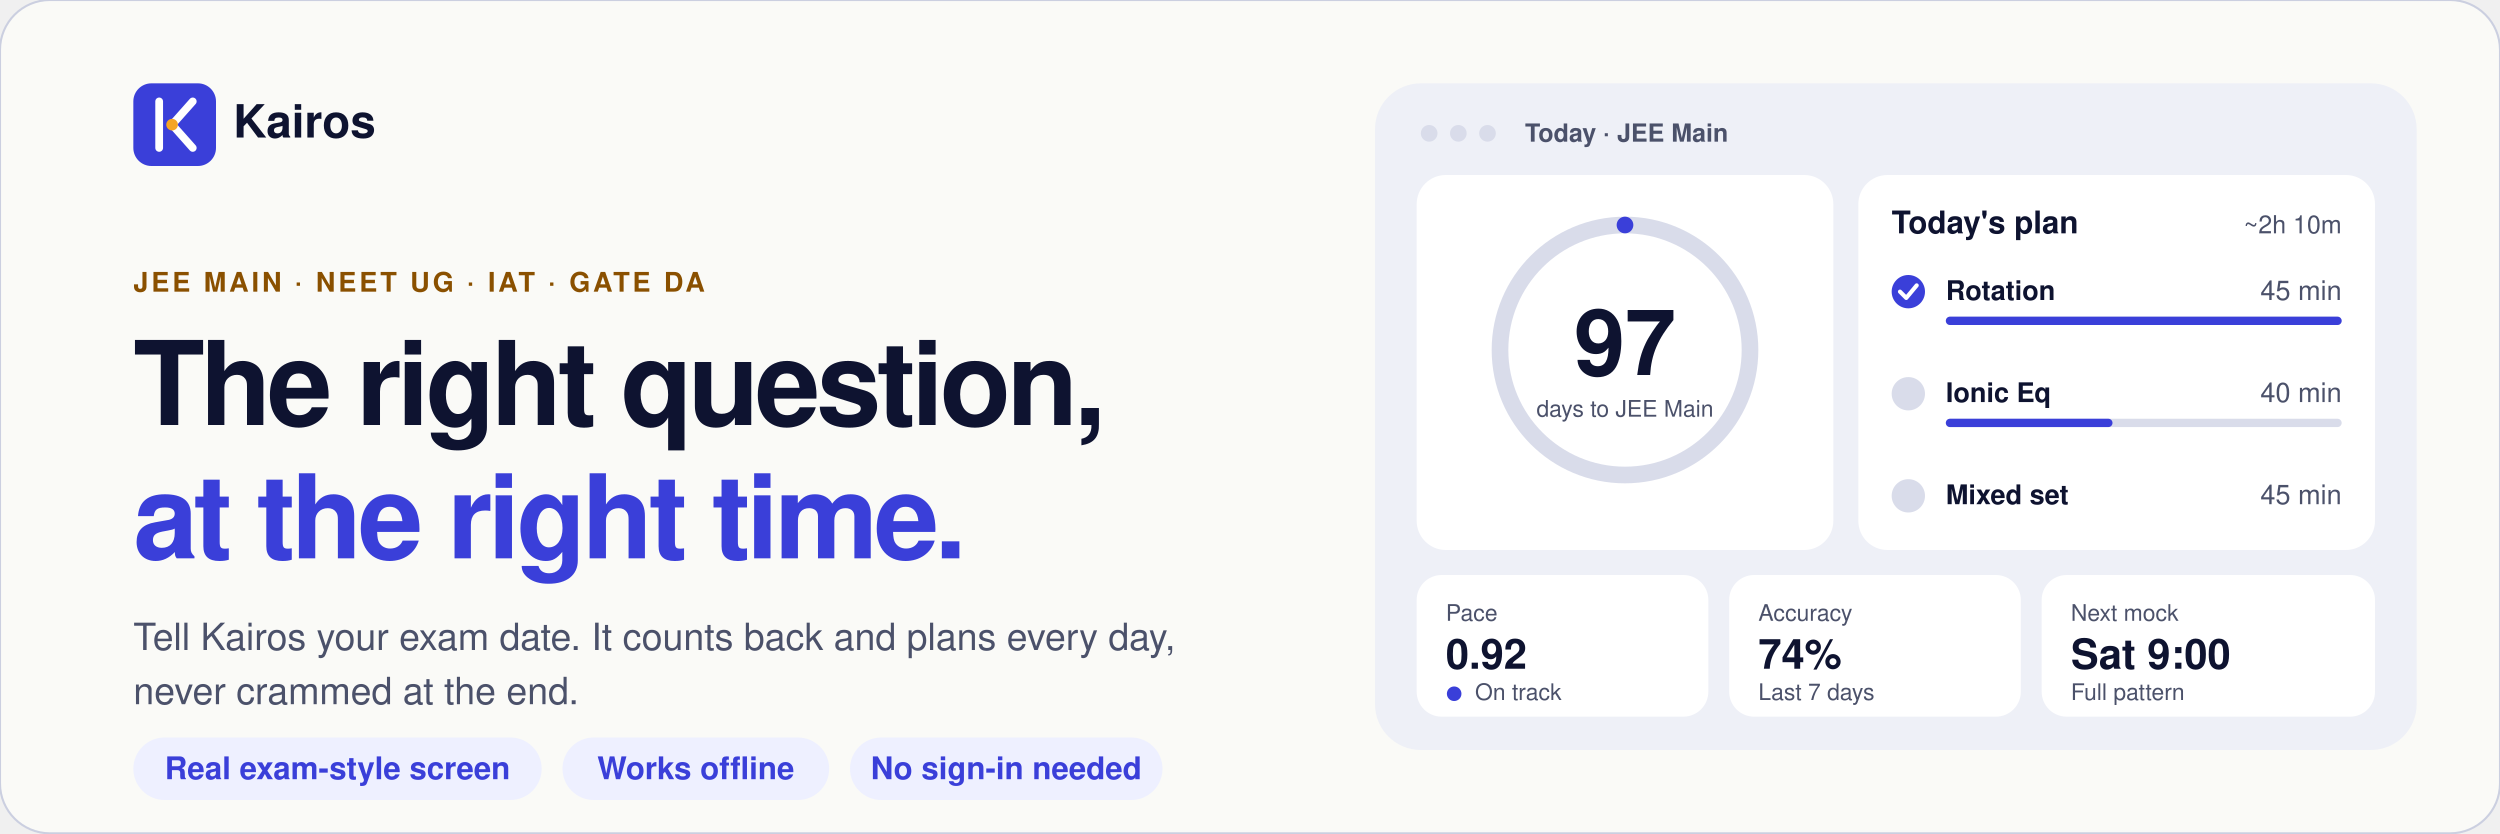
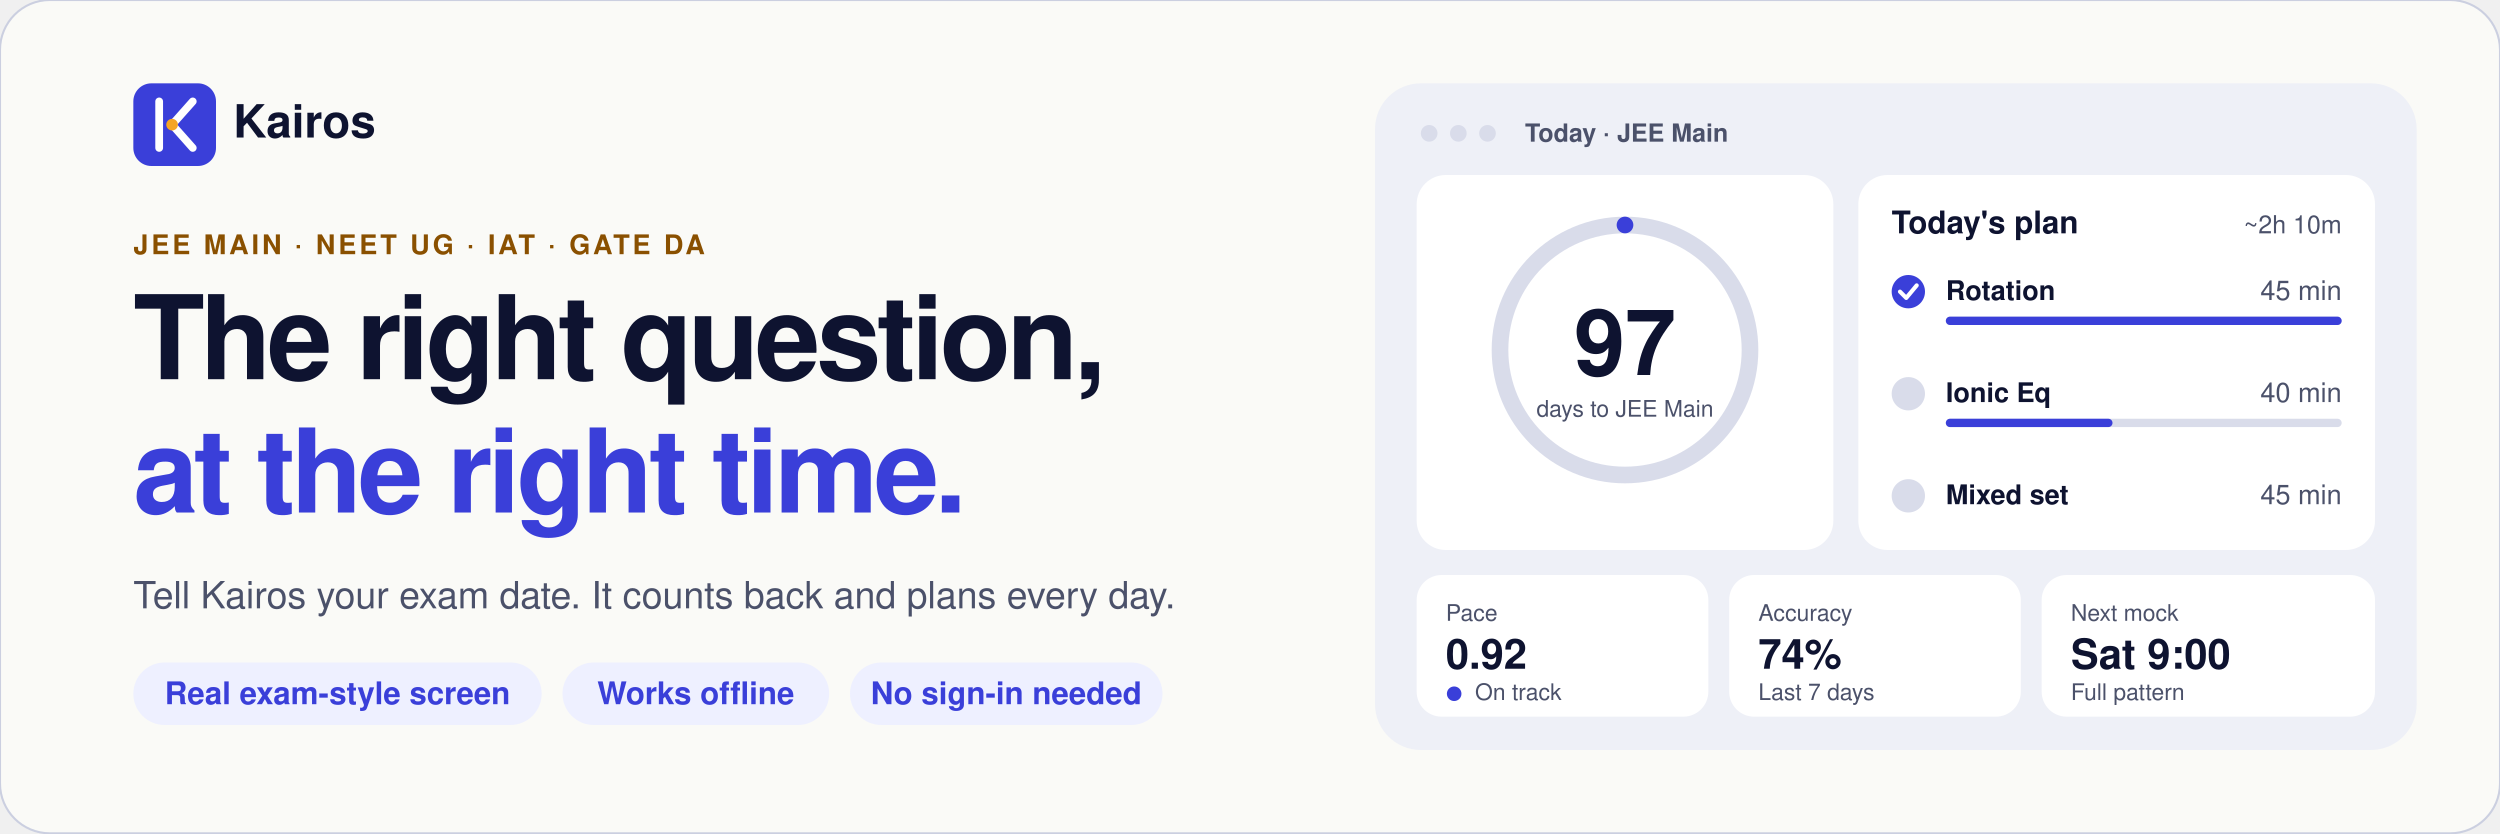
<svg xmlns="http://www.w3.org/2000/svg" viewBox="0 0 1200 400" width="1200" height="400" role="img" aria-label="Kairos: the right question, at the right time">
  <style>
text{font-family:"Plus Jakarta Sans","Plus Jakarta Sans Variable",system-ui,-apple-system,Segoe UI,Helvetica,Arial,sans-serif}
.in{animation:i .8s cubic-bezier(.2,.7,.2,1) both}@keyframes i{from{opacity:0;transform:translateY(12px)}to{opacity:1;transform:none}}
.d1{animation-delay:.15s}.d2{animation-delay:.3s}.d3{animation-delay:.45s}.d4{animation-delay:.6s}
.ring{stroke-dasharray:377;stroke-dashoffset:377;animation:r 2.2s .4s cubic-bezier(.2,.7,.2,1) forwards}@keyframes r{to{stroke-dashoffset:96}}
.bar{transform-box:fill-box;transform-origin:left;animation:b 1.4s cubic-bezier(.2,.7,.2,1) both}@keyframes b{from{transform:scaleX(0)}to{transform:scaleX(1)}}
.pulse{animation:p 2.4s ease-in-out infinite}@keyframes p{50%{opacity:.3}}
</style>
  <rect width="1200" height="400" rx="24" fill="#FAFAF7" stroke="#CBCFE0" />
  <g transform="translate(64 40) scale(.62)">
    <rect width="64" height="64" rx="14" fill="#3A3FD9" />
    <path d="M20 14v36" stroke="#fff" stroke-width="6" stroke-linecap="round" />
    <path d="M46 14 L30 32 L46 50" fill="none" stroke="#fff" stroke-width="6" stroke-linecap="round" stroke-linejoin="round" />
    <circle cx="30" cy="32" r="4.5" fill="#F5A524" />
  </g>
  <text x="112" y="66" font-size="22" font-weight="800" fill="#0E1330">Kairos</text>
  <g class="in">
-     <text x="64" y="140" font-size="13" font-weight="800" fill="#8A5000" letter-spacing="1.4">JEE MAIN · NEET UG · IAT · GATE DA</text>
+     <text x="64" y="122" font-size="13" font-weight="800" fill="#8A5000" letter-spacing="1.4">JEE MAIN · NEET UG · IAT · GATE DA</text>
  </g>
  <g class="in d1">
-     <text x="64" y="204" font-size="56" font-weight="800" fill="#0E1330" letter-spacing="-2">The right question,</text>
+     <text x="64" y="182" font-size="56" font-weight="800" fill="#0E1330" letter-spacing="-2">The right question,</text>
  </g>
  <g class="in d2">
-     <text x="64" y="268" font-size="56" font-weight="800" fill="#3A3FD9" letter-spacing="-2">at the right time.</text>
+     <text x="64" y="246" font-size="56" font-weight="800" fill="#3A3FD9" letter-spacing="-2">at the right time.</text>
  </g>
  <g class="in d3">
-     <text x="64" y="312" font-size="18" fill="#4B516A">Tell Kairos your exam date. It counts back and plans every day,</text>
-     <text x="64" y="338" font-size="18" fill="#4B516A">never crammed at the end.</text>
+     <text x="64" y="292" font-size="18" fill="#4B516A">Tell Kairos your exam date. It counts back and plans every day.</text>
  </g>
  <g class="in d4" font-size="15" font-weight="700">
-     <rect x="64" y="354" width="196" height="30" rx="15" fill="#EEF0FF" />
-     <text x="162" y="374" text-anchor="middle" fill="#3A3FD9">Real exam-style screen</text>
-     <rect x="270" y="354" width="128" height="30" rx="15" fill="#EEF0FF" />
-     <text x="334" y="374" text-anchor="middle" fill="#3A3FD9">Works offline</text>
-     <rect x="408" y="354" width="150" height="30" rx="15" fill="#EEF0FF" />
-     <text x="483" y="374" text-anchor="middle" fill="#3A3FD9">No sign-in needed</text>
+     <rect x="64" y="318" width="196" height="30" rx="15" fill="#EEF0FF" />
+     <text x="162" y="338" text-anchor="middle" fill="#3A3FD9">Real exam-style screen</text>
+     <rect x="270" y="318" width="128" height="30" rx="15" fill="#EEF0FF" />
+     <text x="334" y="338" text-anchor="middle" fill="#3A3FD9">Works offline</text>
+     <rect x="408" y="318" width="150" height="30" rx="15" fill="#EEF0FF" />
+     <text x="483" y="338" text-anchor="middle" fill="#3A3FD9">No sign-in needed</text>
  </g>
  <rect x="660" y="40" width="500" height="320" rx="22" fill="#EEF0F7" />
  <circle cx="686" cy="64" r="4" fill="#D9DCEA" />
  <circle cx="700" cy="64" r="4" fill="#D9DCEA" />
  <circle cx="714" cy="64" r="4" fill="#D9DCEA" />
  <text x="732" y="68" font-size="12" font-weight="600" fill="#4B516A">Today · JEE Main</text>
  <rect x="680" y="84" width="200" height="180" rx="14" fill="#fff" />
  <circle cx="780" cy="168" r="60" fill="none" stroke="#D9DCEA" stroke-width="8" />
  <circle class="ring" cx="780" cy="168" r="60" fill="none" stroke="#3A3FD9" stroke-width="8" stroke-linecap="round" transform="rotate(-90 780 168)" />
  <text x="780" y="180" text-anchor="middle" font-size="44" font-weight="800" fill="#0E1330">97</text>
  <text x="780" y="200" text-anchor="middle" font-size="11" fill="#4B516A">days to JEE Main</text>
  <rect x="892" y="84" width="248" height="180" rx="14" fill="#fff" />
  <text x="908" y="112" font-size="15" font-weight="800" fill="#0E1330">Today's plan</text>
  <text x="1124" y="112" text-anchor="end" font-size="12" fill="#4B516A">~2h 10m</text>
  <g font-size="13" font-weight="700" fill="#0E1330">
    <circle cx="916" cy="140" r="8" fill="#3A3FD9" />
    <path d="M912 140l3 3 5-6" stroke="#fff" stroke-width="2" fill="none" stroke-linecap="round" stroke-linejoin="round" />
    <text x="934" y="144">Rotation</text>
    <text x="1124" y="144" text-anchor="end" font-weight="500" fill="#4B516A">45 min</text>
    <rect x="934" y="152" width="190" height="4" rx="2" fill="#D9DCEA" />
    <rect class="bar" x="934" y="152" width="190" height="4" rx="2" fill="#3A3FD9" />
    <circle cx="916" cy="189" r="8" fill="#D9DCEA" />
    <text x="934" y="193">Ionic Eq</text>
    <text x="1124" y="193" text-anchor="end" font-weight="500" fill="#4B516A">40 min</text>
    <rect x="934" y="201" width="190" height="4" rx="2" fill="#D9DCEA" />
    <rect class="bar" x="934" y="201" width="80" height="4" rx="2" fill="#3A3FD9" style="animation-delay:.3s" />
    <circle cx="916" cy="238" r="8" fill="#D9DCEA" />
    <text x="934" y="242">Mixed set</text>
    <text x="1124" y="242" text-anchor="end" font-weight="500" fill="#4B516A">45 min</text>
  </g>
  <g>
    <rect x="680" y="276" width="140" height="68" rx="12" fill="#fff" />
    <text x="694" y="298" font-size="11" fill="#4B516A">Pace</text>
    <text x="694" y="321" font-size="20" font-weight="800" fill="#0E1330">0.92</text>
    <circle class="pulse" cx="698" cy="333" r="3.5" fill="#3A3FD9" />
    <text x="708" y="336" font-size="11" fill="#4B516A">On track</text>
    <rect x="830" y="276" width="140" height="68" rx="12" fill="#fff" />
    <text x="844" y="298" font-size="11" fill="#4B516A">Accuracy</text>
    <text x="844" y="321" font-size="20" font-weight="800" fill="#0E1330">74%</text>
    <text x="844" y="336" font-size="11" fill="#4B516A">Last 7 days</text>
    <rect x="980" y="276" width="160" height="68" rx="12" fill="#fff" />
    <text x="994" y="298" font-size="11" fill="#4B516A">Next mock</text>
    <text x="994" y="321" font-size="20" font-weight="800" fill="#0E1330">Sat 9:00</text>
    <text x="994" y="336" font-size="11" fill="#4B516A">Full pattern</text>
  </g>
</svg>
